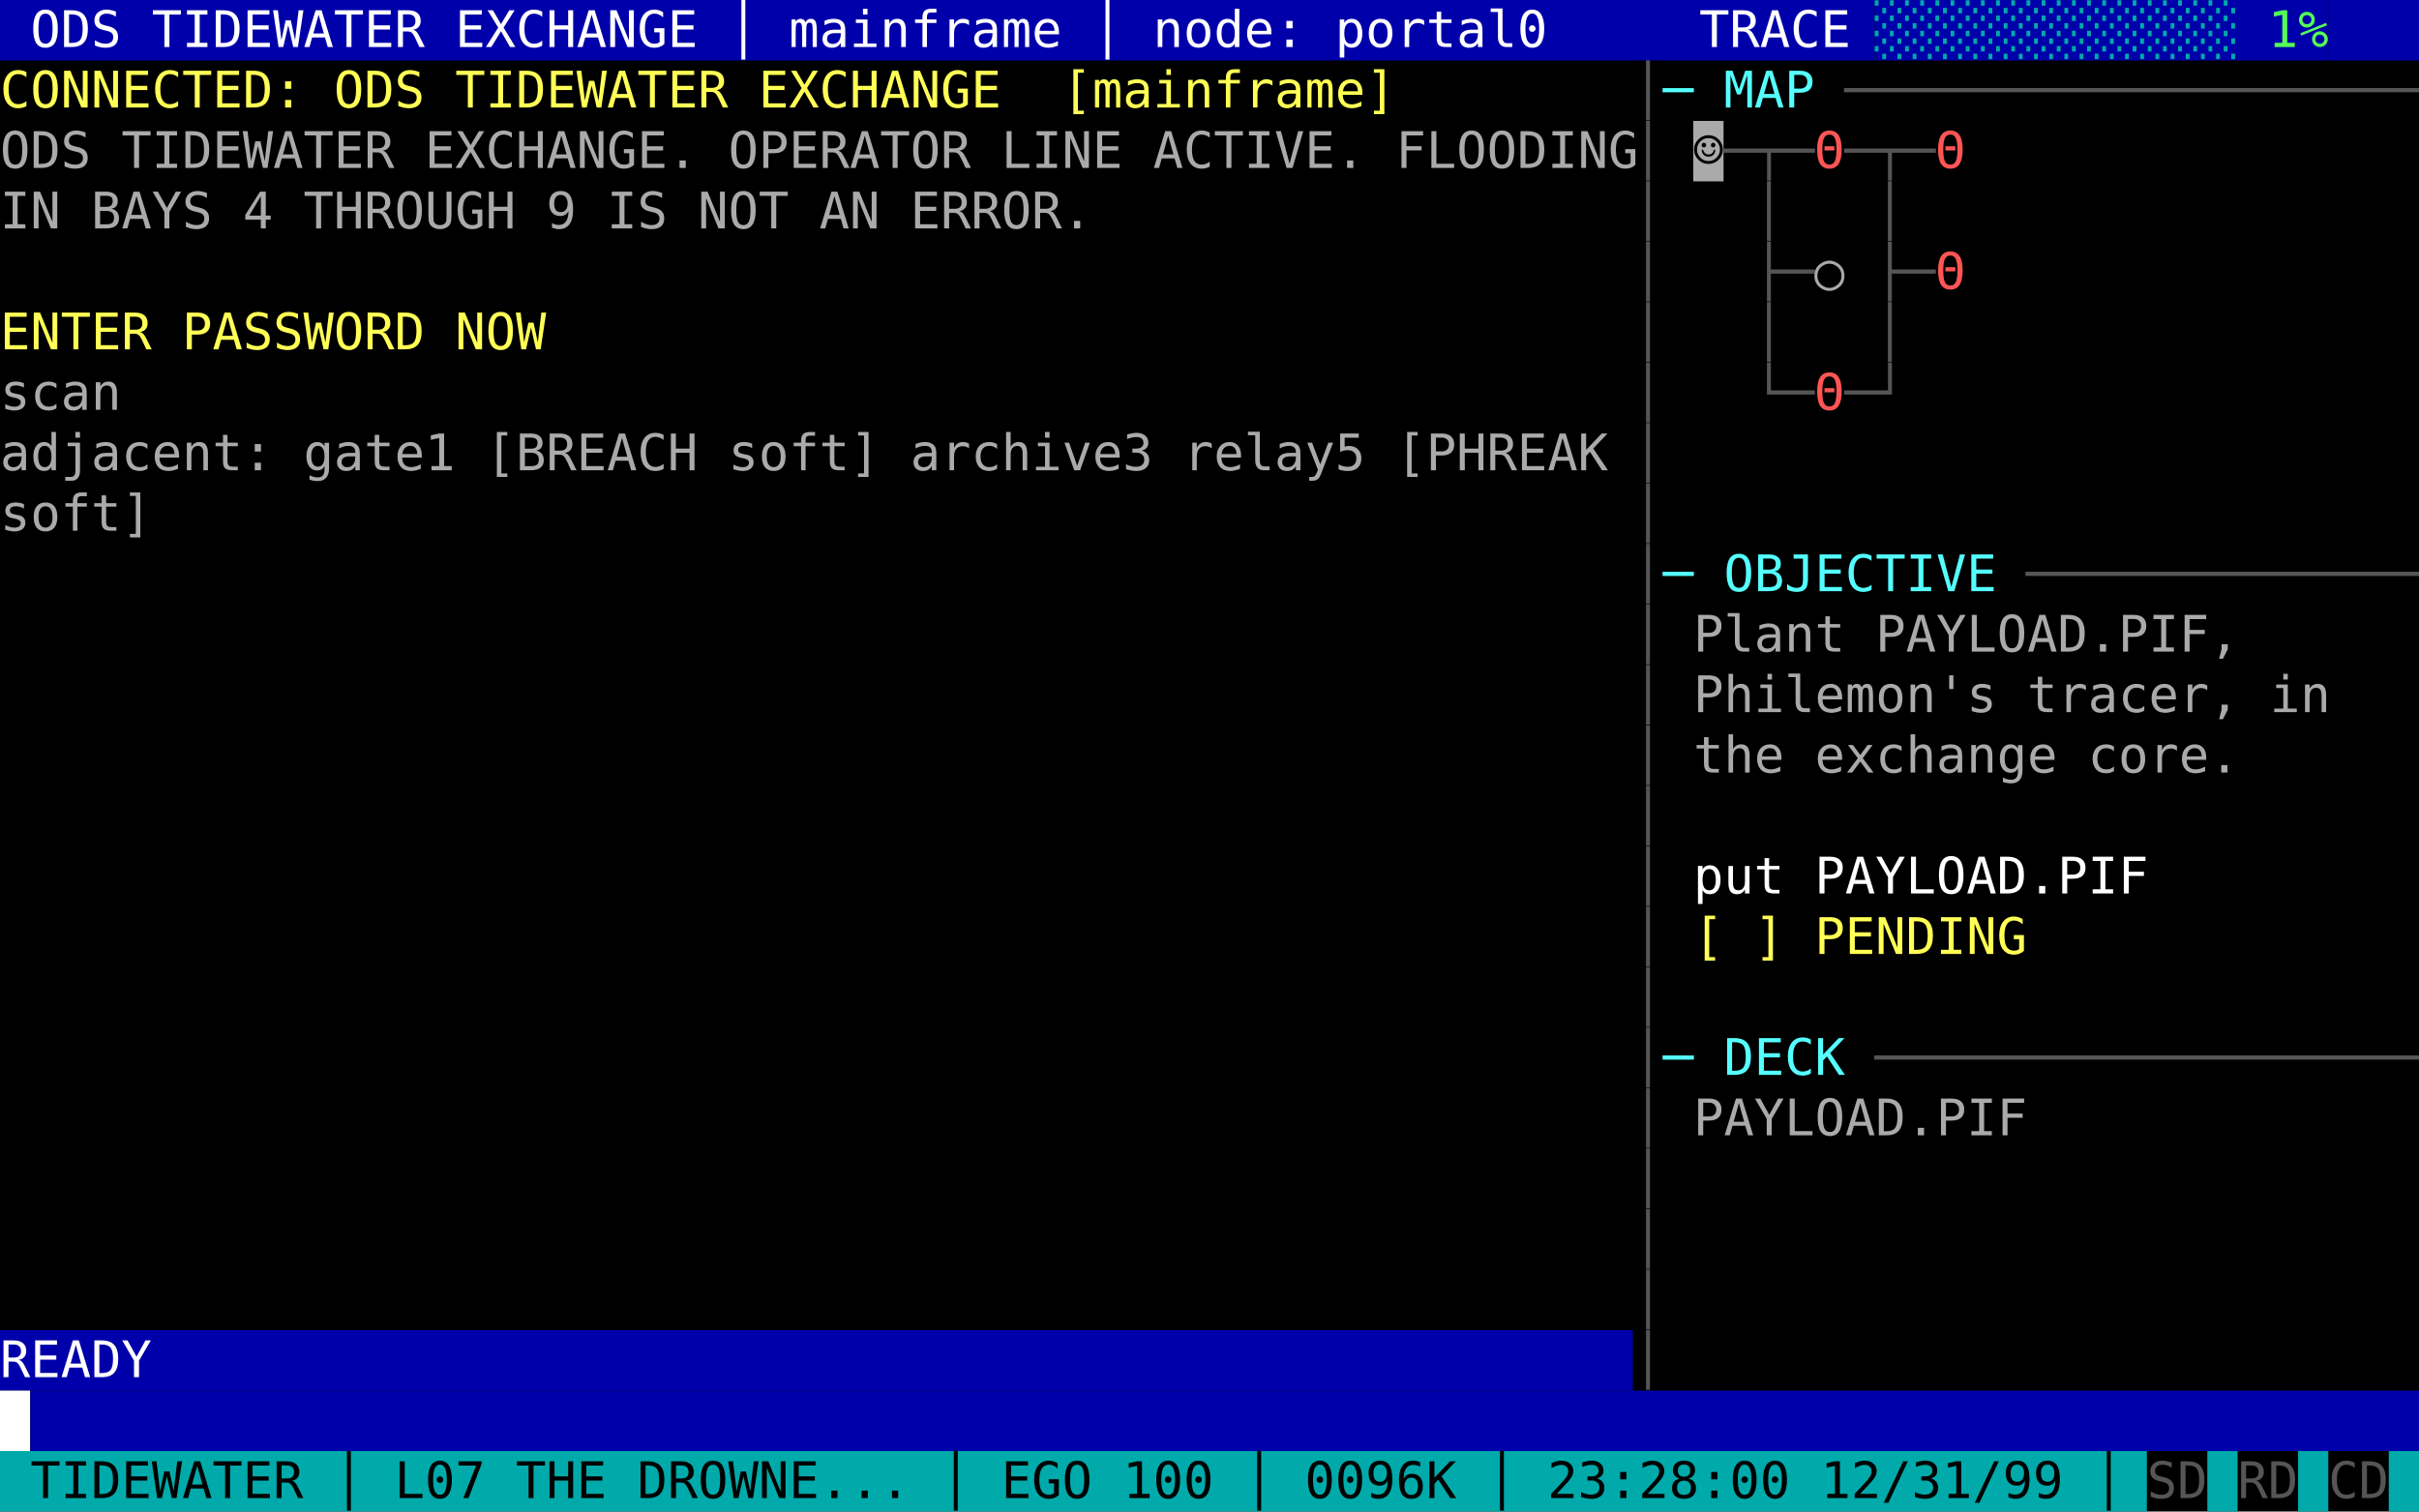
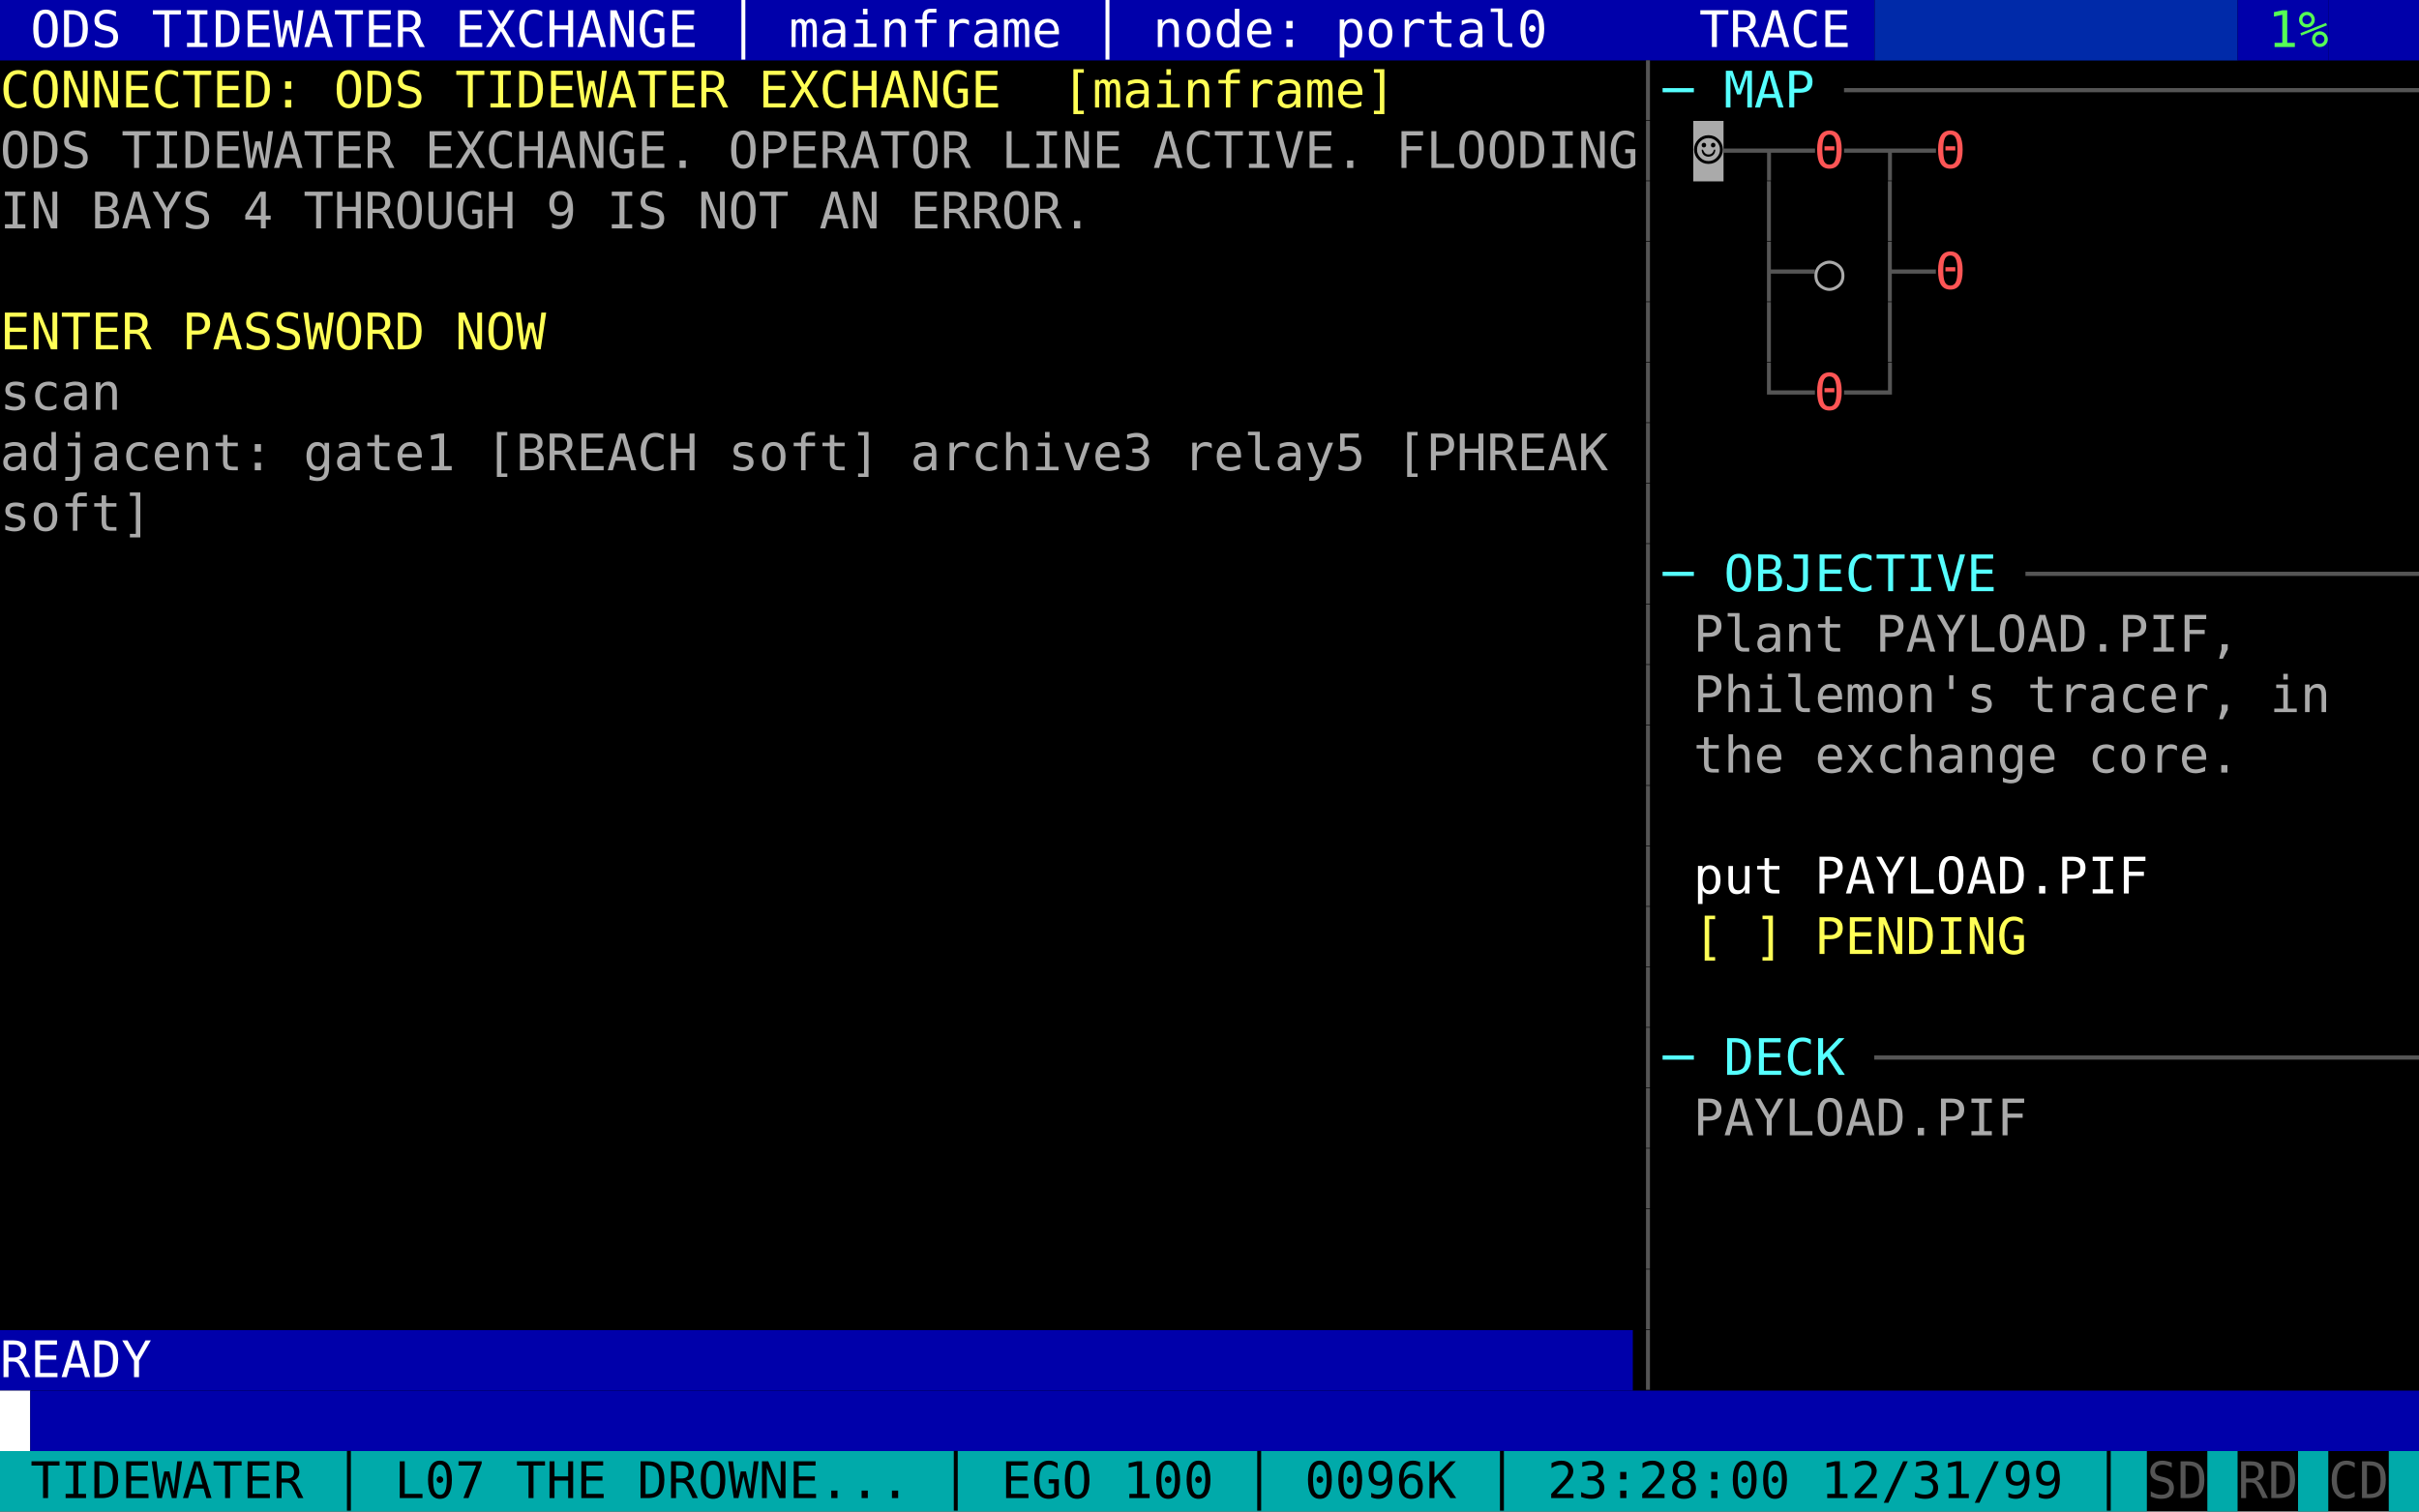
<svg xmlns="http://www.w3.org/2000/svg" width="720" height="450" viewBox="0 0 720 450" font-family="Menlo, Consolas, 'DejaVu Sans Mono', monospace" font-size="15" style="white-space:pre">
-   <rect width="720" height="450" fill="#000000" />
+   <rect x="0" y="0" width="720" height="450" fill="#000000" />
  <rect x="0" y="0" width="558" height="18" fill="#0000aa" />
  <text x="0" y="14" fill="#ffffff" textLength="558" lengthAdjust="spacingAndGlyphs" xml:space="preserve"> ODS TIDEWATER EXCHANGE │ mainframe │ node: portal0     TRACE </text>
  <rect x="558" y="0" width="108" height="18" fill="#0000aa" />
-   <text x="558" y="14" fill="#00aaaa" textLength="108" lengthAdjust="spacingAndGlyphs" xml:space="preserve">░░░░░░░░░░░░</text>
+   <rect x="558" y="0" width="108" height="18" fill="#00aaaa" fill-opacity="0.25" />
  <rect x="666" y="0" width="27" height="18" fill="#0000aa" />
  <text x="666" y="14" fill="#55ff55" textLength="27" lengthAdjust="spacingAndGlyphs" xml:space="preserve"> 1%</text>
  <rect x="693" y="0" width="27" height="18" fill="#0000aa" />
  <text x="0" y="32" fill="#ffff55" textLength="414" lengthAdjust="spacingAndGlyphs" xml:space="preserve">CONNECTED: ODS TIDEWATER EXCHANGE  [mainframe]</text>
  <text x="486" y="32" fill="#555555" textLength="9" lengthAdjust="spacingAndGlyphs" xml:space="preserve">│</text>
  <text x="495" y="32" fill="#55ffff" textLength="54" lengthAdjust="spacingAndGlyphs" xml:space="preserve">─ MAP </text>
  <text x="549" y="32" fill="#555555" textLength="171" lengthAdjust="spacingAndGlyphs" xml:space="preserve">───────────────────</text>
  <text x="0" y="50" fill="#aaaaaa" textLength="486" lengthAdjust="spacingAndGlyphs" xml:space="preserve">ODS TIDEWATER EXCHANGE. OPERATOR LINE ACTIVE. FLOODING</text>
  <text x="486" y="50" fill="#555555" textLength="9" lengthAdjust="spacingAndGlyphs" xml:space="preserve">│</text>
  <rect x="504" y="36" width="9" height="18" fill="#aaaaaa" />
  <text x="504" y="50" fill="#000000" textLength="9" lengthAdjust="spacingAndGlyphs" xml:space="preserve">☺</text>
  <text x="513" y="50" fill="#555555" textLength="27" lengthAdjust="spacingAndGlyphs" xml:space="preserve">─┬─</text>
  <text x="540" y="50" fill="#ff5555" textLength="9" lengthAdjust="spacingAndGlyphs" xml:space="preserve">Θ</text>
  <text x="549" y="50" fill="#555555" textLength="27" lengthAdjust="spacingAndGlyphs" xml:space="preserve">─┬─</text>
  <text x="576" y="50" fill="#ff5555" textLength="9" lengthAdjust="spacingAndGlyphs" xml:space="preserve">Θ</text>
  <text x="0" y="68" fill="#aaaaaa" textLength="486" lengthAdjust="spacingAndGlyphs" xml:space="preserve">IN BAYS 4 THROUGH 9 IS NOT AN ERROR.                  </text>
  <text x="486" y="68" fill="#555555" textLength="9" lengthAdjust="spacingAndGlyphs" xml:space="preserve">│</text>
  <text x="522" y="68" fill="#555555" textLength="9" lengthAdjust="spacingAndGlyphs" xml:space="preserve">│</text>
  <text x="558" y="68" fill="#555555" textLength="9" lengthAdjust="spacingAndGlyphs" xml:space="preserve">│</text>
  <text x="486" y="86" fill="#555555" textLength="9" lengthAdjust="spacingAndGlyphs" xml:space="preserve">│</text>
  <text x="522" y="86" fill="#555555" textLength="18" lengthAdjust="spacingAndGlyphs" xml:space="preserve">├─</text>
  <text x="540" y="86" fill="#aaaaaa" textLength="18" lengthAdjust="spacingAndGlyphs" xml:space="preserve">○ </text>
  <text x="558" y="86" fill="#555555" textLength="18" lengthAdjust="spacingAndGlyphs" xml:space="preserve">├─</text>
  <text x="576" y="86" fill="#ff5555" textLength="9" lengthAdjust="spacingAndGlyphs" xml:space="preserve">Θ</text>
  <text x="0" y="104" fill="#ffff55" textLength="162" lengthAdjust="spacingAndGlyphs" xml:space="preserve">ENTER PASSWORD NOW</text>
  <text x="486" y="104" fill="#555555" textLength="9" lengthAdjust="spacingAndGlyphs" xml:space="preserve">│</text>
  <text x="522" y="104" fill="#555555" textLength="9" lengthAdjust="spacingAndGlyphs" xml:space="preserve">│</text>
  <text x="558" y="104" fill="#555555" textLength="9" lengthAdjust="spacingAndGlyphs" xml:space="preserve">│</text>
  <text x="0" y="122" fill="#aaaaaa" textLength="486" lengthAdjust="spacingAndGlyphs" xml:space="preserve">scan                                                  </text>
  <text x="486" y="122" fill="#555555" textLength="9" lengthAdjust="spacingAndGlyphs" xml:space="preserve">│</text>
  <text x="522" y="122" fill="#555555" textLength="18" lengthAdjust="spacingAndGlyphs" xml:space="preserve">└─</text>
  <text x="540" y="122" fill="#ff5555" textLength="9" lengthAdjust="spacingAndGlyphs" xml:space="preserve">Θ</text>
  <text x="549" y="122" fill="#555555" textLength="18" lengthAdjust="spacingAndGlyphs" xml:space="preserve">─┘</text>
  <text x="0" y="140" fill="#aaaaaa" textLength="486" lengthAdjust="spacingAndGlyphs" xml:space="preserve">adjacent: gate1 [BREACH soft] archive3 relay5 [PHREAK </text>
  <text x="486" y="140" fill="#555555" textLength="9" lengthAdjust="spacingAndGlyphs" xml:space="preserve">│</text>
  <text x="0" y="158" fill="#aaaaaa" textLength="486" lengthAdjust="spacingAndGlyphs" xml:space="preserve">soft]                                                 </text>
  <text x="486" y="158" fill="#555555" textLength="9" lengthAdjust="spacingAndGlyphs" xml:space="preserve">│</text>
  <text x="486" y="176" fill="#555555" textLength="9" lengthAdjust="spacingAndGlyphs" xml:space="preserve">│</text>
  <text x="495" y="176" fill="#55ffff" textLength="108" lengthAdjust="spacingAndGlyphs" xml:space="preserve">─ OBJECTIVE </text>
  <text x="603" y="176" fill="#555555" textLength="117" lengthAdjust="spacingAndGlyphs" xml:space="preserve">─────────────</text>
  <text x="486" y="194" fill="#555555" textLength="9" lengthAdjust="spacingAndGlyphs" xml:space="preserve">│</text>
  <text x="495" y="194" fill="#aaaaaa" textLength="225" lengthAdjust="spacingAndGlyphs" xml:space="preserve"> Plant PAYLOAD.PIF,      </text>
  <text x="486" y="212" fill="#555555" textLength="9" lengthAdjust="spacingAndGlyphs" xml:space="preserve">│</text>
  <text x="495" y="212" fill="#aaaaaa" textLength="225" lengthAdjust="spacingAndGlyphs" xml:space="preserve"> Philemon's tracer, in   </text>
  <text x="486" y="230" fill="#555555" textLength="9" lengthAdjust="spacingAndGlyphs" xml:space="preserve">│</text>
  <text x="495" y="230" fill="#aaaaaa" textLength="225" lengthAdjust="spacingAndGlyphs" xml:space="preserve"> the exchange core.      </text>
  <text x="486" y="248" fill="#555555" textLength="9" lengthAdjust="spacingAndGlyphs" xml:space="preserve">│</text>
  <text x="486" y="266" fill="#555555" textLength="9" lengthAdjust="spacingAndGlyphs" xml:space="preserve">│</text>
  <text x="504" y="266" fill="#ffffff" textLength="135" lengthAdjust="spacingAndGlyphs" xml:space="preserve">put PAYLOAD.PIF</text>
  <text x="486" y="284" fill="#555555" textLength="9" lengthAdjust="spacingAndGlyphs" xml:space="preserve">│</text>
  <text x="504" y="284" fill="#ffff55" textLength="99" lengthAdjust="spacingAndGlyphs" xml:space="preserve">[ ] PENDING</text>
  <text x="486" y="302" fill="#555555" textLength="9" lengthAdjust="spacingAndGlyphs" xml:space="preserve">│</text>
  <text x="486" y="320" fill="#555555" textLength="9" lengthAdjust="spacingAndGlyphs" xml:space="preserve">│</text>
  <text x="495" y="320" fill="#55ffff" textLength="63" lengthAdjust="spacingAndGlyphs" xml:space="preserve">─ DECK </text>
  <text x="558" y="320" fill="#555555" textLength="162" lengthAdjust="spacingAndGlyphs" xml:space="preserve">──────────────────</text>
  <text x="486" y="338" fill="#555555" textLength="9" lengthAdjust="spacingAndGlyphs" xml:space="preserve">│</text>
  <text x="495" y="338" fill="#aaaaaa" textLength="225" lengthAdjust="spacingAndGlyphs" xml:space="preserve"> PAYLOAD.PIF             </text>
  <text x="486" y="356" fill="#555555" textLength="9" lengthAdjust="spacingAndGlyphs" xml:space="preserve">│</text>
  <text x="486" y="374" fill="#555555" textLength="9" lengthAdjust="spacingAndGlyphs" xml:space="preserve">│</text>
  <text x="486" y="392" fill="#555555" textLength="9" lengthAdjust="spacingAndGlyphs" xml:space="preserve">│</text>
  <rect x="0" y="396" width="486" height="18" fill="#0000aa" />
  <text x="0" y="410" fill="#ffffff" textLength="486" lengthAdjust="spacingAndGlyphs" xml:space="preserve">READY                                                 </text>
  <text x="486" y="410" fill="#555555" textLength="9" lengthAdjust="spacingAndGlyphs" xml:space="preserve">│</text>
  <rect x="0" y="414" width="9" height="18" fill="#ffffff" />
  <rect x="9" y="414" width="711" height="18" fill="#0000aa" />
  <rect x="0" y="432" width="639" height="18" fill="#00aaaa" />
  <text x="0" y="446" fill="#000000" textLength="639" lengthAdjust="spacingAndGlyphs" xml:space="preserve"> TIDEWATER │ L07 THE DROWNE... │ EGO 100 │ 0096K │ 23:28:00 12/31/99 │ </text>
  <text x="639" y="446" fill="#555555" textLength="18" lengthAdjust="spacingAndGlyphs" xml:space="preserve">SD</text>
  <rect x="657" y="432" width="9" height="18" fill="#00aaaa" />
  <text x="666" y="446" fill="#555555" textLength="18" lengthAdjust="spacingAndGlyphs" xml:space="preserve">RD</text>
  <rect x="684" y="432" width="9" height="18" fill="#00aaaa" />
  <text x="693" y="446" fill="#555555" textLength="18" lengthAdjust="spacingAndGlyphs" xml:space="preserve">CD</text>
  <rect x="711" y="432" width="9" height="18" fill="#00aaaa" />
</svg>
